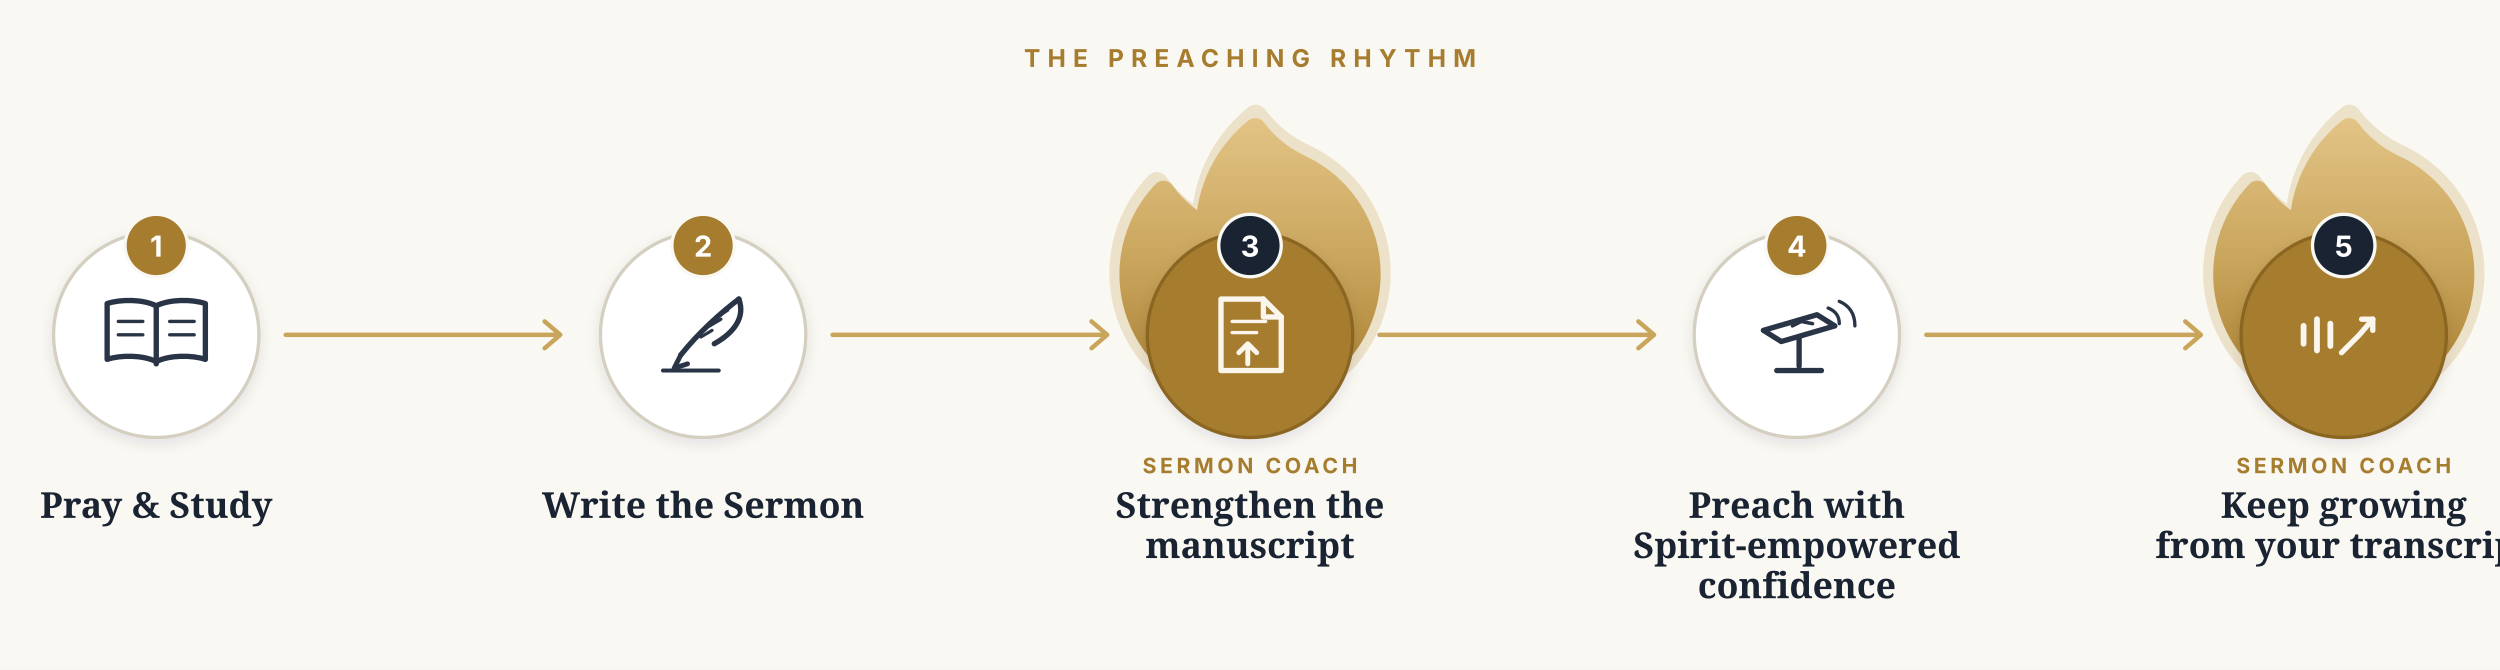
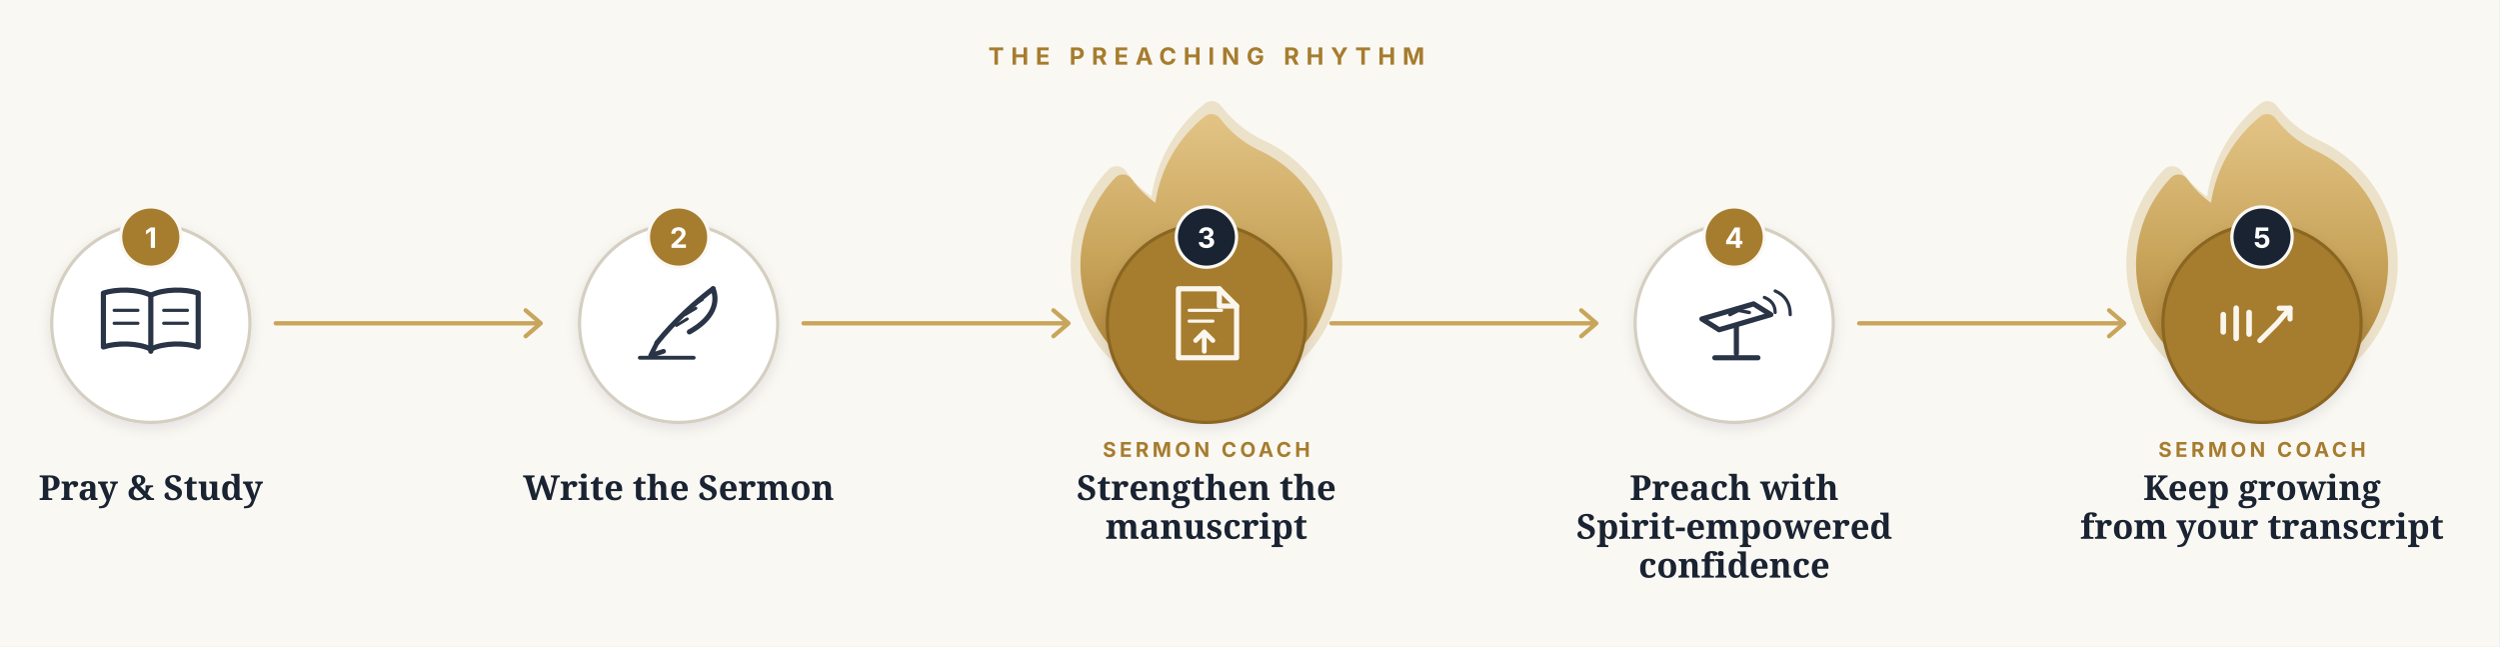
- <svg xmlns="http://www.w3.org/2000/svg" viewBox="0 0 1120 300" font-family="'Iowan Old Style','Charter',Georgia,serif" role="img" aria-label="The preaching rhythm: Pray and study, write the sermon, strengthen the manuscript with Sermon Coach, preach with Spirit-empowered confidence, and keep growing from the transcript with Sermon Coach.">
+ <svg xmlns="http://www.w3.org/2000/svg" viewBox="0 0 1160 300" font-family="'Iowan Old Style','Charter',Georgia,serif" role="img" aria-label="The preaching rhythm: Pray and study, write the sermon, strengthen the manuscript with Sermon Coach, preach with Spirit-empowered confidence, and keep growing from the transcript with Sermon Coach.">
  <defs>
    <filter id="soft" x="-40%" y="-40%" width="180%" height="180%">
      <feDropShadow dx="0" dy="2" stdDeviation="3" flood-color="#1a2332" flood-opacity="0.10" />
    </filter>
    <linearGradient id="fire" x1="0" y1="0" x2="0" y2="1">
      <stop offset="0" stop-color="#e3c486" />
      <stop offset="0.5" stop-color="#c9a55c" />
      <stop offset="1" stop-color="#a67c2e" />
    </linearGradient>
  </defs>
-   <rect x="0" y="0" width="1120" height="300" fill="#faf8f3" />
+   <rect x="0" y="0" width="1160" height="300" fill="#faf8f3" />
  <g>
    <g transform="translate(560,117) scale(7) translate(-12,-12)">
      <path d="M12.963 2.286a.75.75 0 0 0-1.071-.136 9.742 9.742 0 0 0-3.539 6.177 7.547 7.547 0 0 1-1.705-1.715.75.75 0 0 0-1.152-.082A9 9 0 1 0 15.68 4.534a7.46 7.46 0 0 1-2.717-2.248ZM15.75 14.25a3.75 3.75 0 1 1-7.313-1.172c.628.465 1.35.81 2.133 1.005A5.99 5.99 0 0 1 12.49 10.5a3.75 3.75 0 0 1 3.26 3.75Z" fill="#c9a55c" opacity="0.28" />
    </g>
    <g transform="translate(1050,117) scale(7) translate(-12,-12)">
      <path d="M12.963 2.286a.75.75 0 0 0-1.071-.136 9.742 9.742 0 0 0-3.539 6.177 7.547 7.547 0 0 1-1.705-1.715.75.75 0 0 0-1.152-.082A9 9 0 1 0 15.68 4.534a7.46 7.46 0 0 1-2.717-2.248ZM15.75 14.25a3.75 3.75 0 1 1-7.313-1.172c.628.465 1.35.81 2.133 1.005A5.99 5.99 0 0 1 12.49 10.5a3.75 3.75 0 0 1 3.26 3.75Z" fill="#c9a55c" opacity="0.28" />
    </g>
    <g transform="translate(560,118) scale(6.5) translate(-12,-12)">
      <path d="M12.963 2.286a.75.75 0 0 0-1.071-.136 9.742 9.742 0 0 0-3.539 6.177 7.547 7.547 0 0 1-1.705-1.715.75.75 0 0 0-1.152-.082A9 9 0 1 0 15.68 4.534a7.46 7.46 0 0 1-2.717-2.248ZM15.75 14.25a3.75 3.75 0 1 1-7.313-1.172c.628.465 1.35.81 2.133 1.005A5.99 5.99 0 0 1 12.49 10.5a3.75 3.75 0 0 1 3.26 3.75Z" fill="url(#fire)" />
    </g>
    <g transform="translate(1050,118) scale(6.5) translate(-12,-12)">
      <path d="M12.963 2.286a.75.75 0 0 0-1.071-.136 9.742 9.742 0 0 0-3.539 6.177 7.547 7.547 0 0 1-1.705-1.715.75.75 0 0 0-1.152-.082A9 9 0 1 0 15.68 4.534a7.46 7.46 0 0 1-2.717-2.248ZM15.75 14.25a3.75 3.75 0 1 1-7.313-1.172c.628.465 1.35.81 2.133 1.005A5.99 5.99 0 0 1 12.49 10.5a3.75 3.75 0 0 1 3.26 3.75Z" fill="url(#fire)" />
    </g>
  </g>
  <text x="560" y="30" text-anchor="middle" font-family="-apple-system,BlinkMacSystemFont,'Segoe UI',sans-serif" font-size="11" font-weight="700" letter-spacing="3.2" fill="#a67c2e">THE PREACHING RHYTHM</text>
  <g stroke="#c9a55c" stroke-width="2" fill="none" stroke-linecap="round" stroke-linejoin="round">
    <path d="M128,150 H251 M251,150 l-7,-6 M251,150 l-7,6" />
    <path d="M373,150 H496 M496,150 l-7,-6 M496,150 l-7,6" />
    <path d="M618,150 H741 M741,150 l-7,-6 M741,150 l-7,6" />
    <path d="M863,150 H986 M986,150 l-7,-6 M986,150 l-7,6" />
  </g>
  <g transform="translate(70,150)">
    <circle r="46" fill="#ffffff" stroke="#d4cfc1" stroke-width="1.5" filter="url(#soft)" />
    <g stroke="#2a3447" fill="none" stroke-linecap="round" stroke-linejoin="round">
      <path d="M0,-13 V13" stroke-width="2.4" />
      <path d="M0,-13 C-6,-16 -16,-16 -22,-14 V11 C-16,9 -6,9 0,12" stroke-width="2.4" />
      <path d="M0,-13 C6,-16 16,-16 22,-14 V11 C16,9 6,9 0,12" stroke-width="2.4" />
      <path d="M-17,-6 H-6 M-17,0 H-6 M6,-6 H17 M6,0 H17" stroke-width="1.5" />
    </g>
  </g>
  <g transform="translate(315,150)">
    <circle r="46" fill="#ffffff" stroke="#d4cfc1" stroke-width="1.5" filter="url(#soft)" />
    <g stroke="#2a3447" fill="none" stroke-linecap="round" stroke-linejoin="round">
      <path d="M16,-16 C8,-10 -2,-1 -10,9" stroke-width="2.4" />
      <path d="M16,-16 C19,-8 14,-1 5,4" stroke-width="2.4" />
      <path d="M11,-11 l-5,3 M8,-7 l-5,3 M4,-2 l-5,3" stroke-width="1.4" />
      <path d="M-10,9 l-3,6 l6,-2" stroke-width="2.2" />
      <path d="M-18,16 H7" stroke-width="1.8" />
    </g>
  </g>
  <g transform="translate(560,150)">
    <circle r="46" fill="#a67c2e" stroke="#8a6624" stroke-width="1.5" filter="url(#soft)" />
    <g stroke="#faf6ed" fill="none" stroke-linecap="round" stroke-linejoin="round">
      <path d="M-13,-16 H6 L14,-8 V16 H-13 Z" stroke-width="2.4" />
      <path d="M6,-16 V-8 H14" stroke-width="2.4" />
      <path d="M-8,-6 H7 M-8,-1 H3" stroke-width="1.5" />
      <path d="M-1,13 V4 M-5,8 L-1,4 L3,8" stroke-width="2.2" />
    </g>
  </g>
  <g transform="translate(805,150)">
    <circle r="46" fill="#ffffff" stroke="#d4cfc1" stroke-width="1.5" filter="url(#soft)" />
    <g stroke="#2a3447" fill="none" stroke-linecap="round" stroke-linejoin="round">
      <path d="M-15,-2 L9,-9 L17,-4 L-7,3 Z" stroke-width="2.4" />
      <path d="M-2,-4 L2,-6 L7,-5" stroke-width="1.6" />
      <path d="M1,1 V14 M-9,16 H11" stroke-width="2.4" />
      <path d="M14,-12 q5,2 5,7 M19,-15 q7,3 7,11" stroke-width="1.5" />
    </g>
  </g>
  <g transform="translate(1050,150)">
    <circle r="46" fill="#a67c2e" stroke="#8a6624" stroke-width="1.5" filter="url(#soft)" />
    <g stroke="#faf6ed" fill="none" stroke-linecap="round" stroke-linejoin="round">
      <path d="M-18,4 V-4 M-12,7 V-7 M-6,5 V-5" stroke-width="2.6" />
      <path d="M-1,8 L7,0 L13,-7" stroke-width="2.4" />
      <path d="M13,-7 V-2 M13,-7 H8" stroke-width="2.4" />
    </g>
  </g>
  <g font-family="-apple-system,BlinkMacSystemFont,'Segoe UI',sans-serif" font-size="13" font-weight="700" text-anchor="middle" fill="#ffffff">
    <circle cx="70" cy="110" r="14" fill="#a67c2e" stroke="#faf8f3" stroke-width="1.5" />
    <text x="70" y="115">1</text>
    <circle cx="315" cy="110" r="14" fill="#a67c2e" stroke="#faf8f3" stroke-width="1.5" />
    <text x="315" y="115">2</text>
    <circle cx="560" cy="110" r="14" fill="#1a2332" stroke="#faf8f3" stroke-width="1.5" />
    <text x="560" y="115">3</text>
    <circle cx="805" cy="110" r="14" fill="#a67c2e" stroke="#faf8f3" stroke-width="1.5" />
    <text x="805" y="115">4</text>
    <circle cx="1050" cy="110" r="14" fill="#1a2332" stroke="#faf8f3" stroke-width="1.5" />
    <text x="1050" y="115">5</text>
  </g>
  <g text-anchor="middle" fill="#1a2332" font-size="16" font-weight="600">
    <text x="70" y="232">Pray &amp; Study</text>
    <text x="315" y="232">Write the Sermon</text>
    <text x="560" y="212" font-family="-apple-system,BlinkMacSystemFont,'Segoe UI',sans-serif" font-size="9.5" font-weight="700" letter-spacing="1.6" fill="#a67c2e">SERMON COACH</text>
    <text x="560" y="232">Strengthen the</text>
    <text x="560" y="250">manuscript</text>
    <text x="805" y="232">Preach with</text>
    <text x="805" y="250">Spirit-empowered</text>
    <text x="805" y="268">confidence</text>
    <text x="1050" y="212" font-family="-apple-system,BlinkMacSystemFont,'Segoe UI',sans-serif" font-size="9.5" font-weight="700" letter-spacing="1.6" fill="#a67c2e">SERMON COACH</text>
    <text x="1050" y="232">Keep growing</text>
    <text x="1050" y="250">from your transcript</text>
  </g>
</svg>
